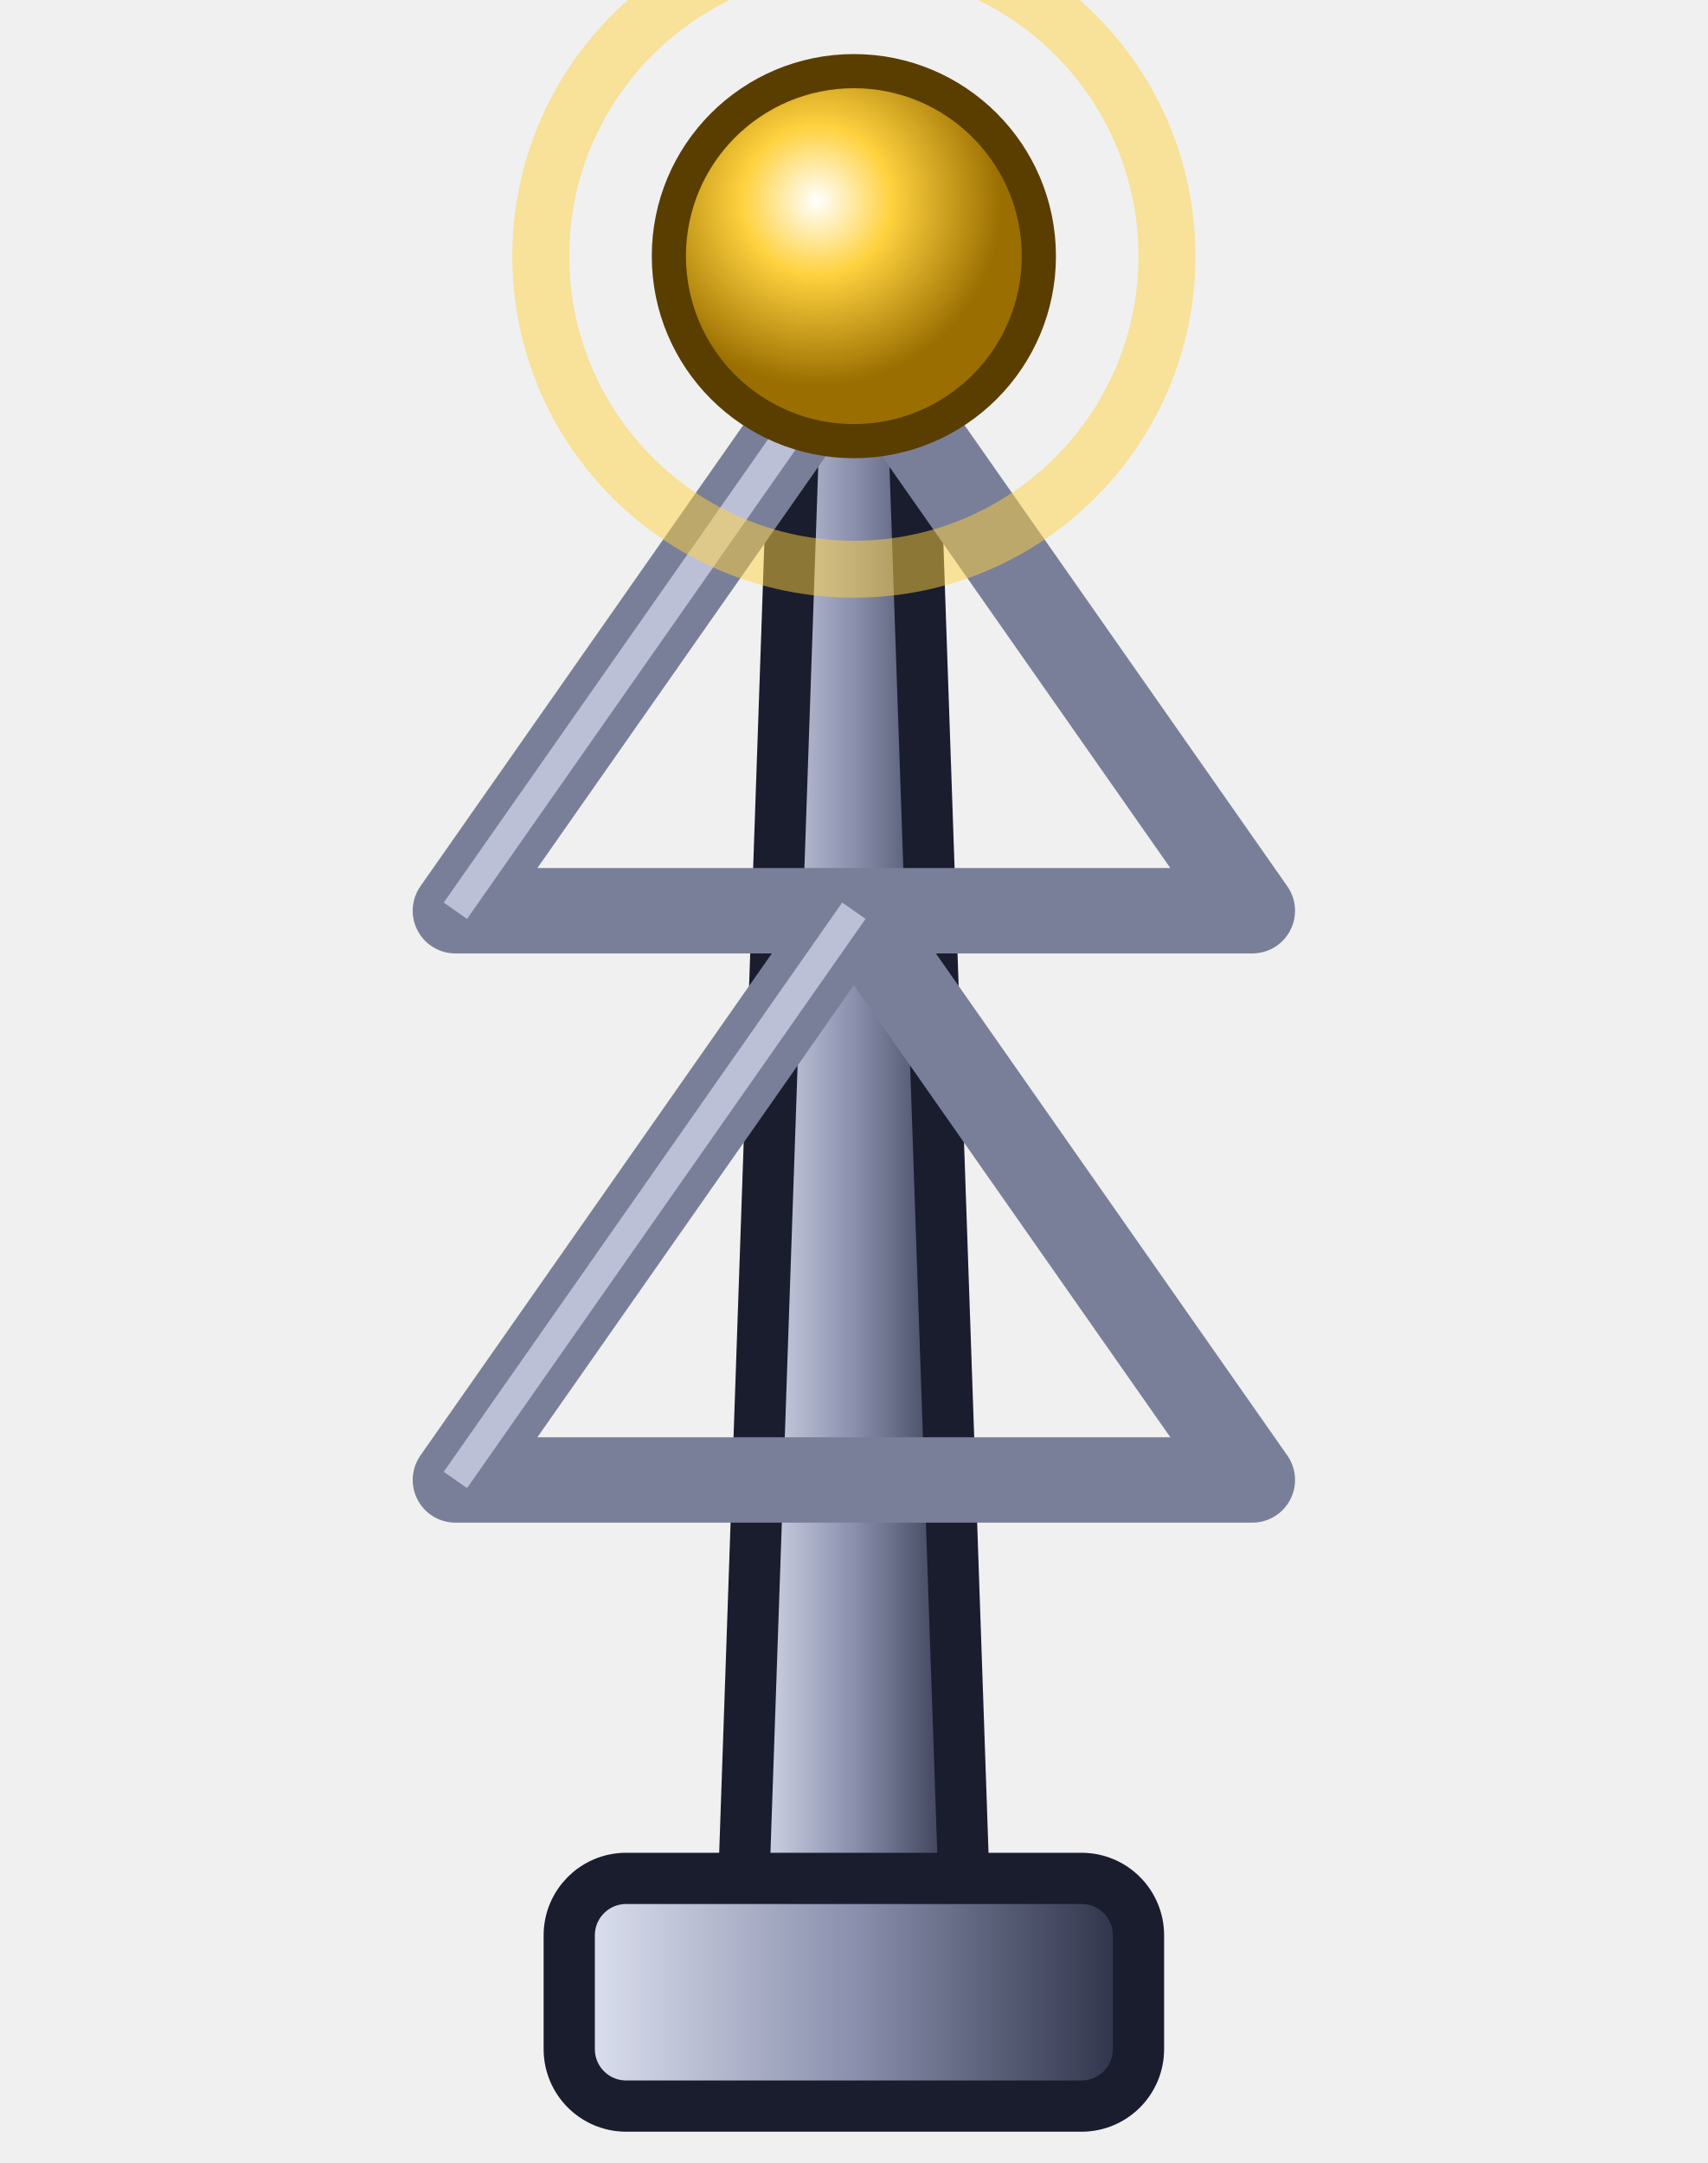
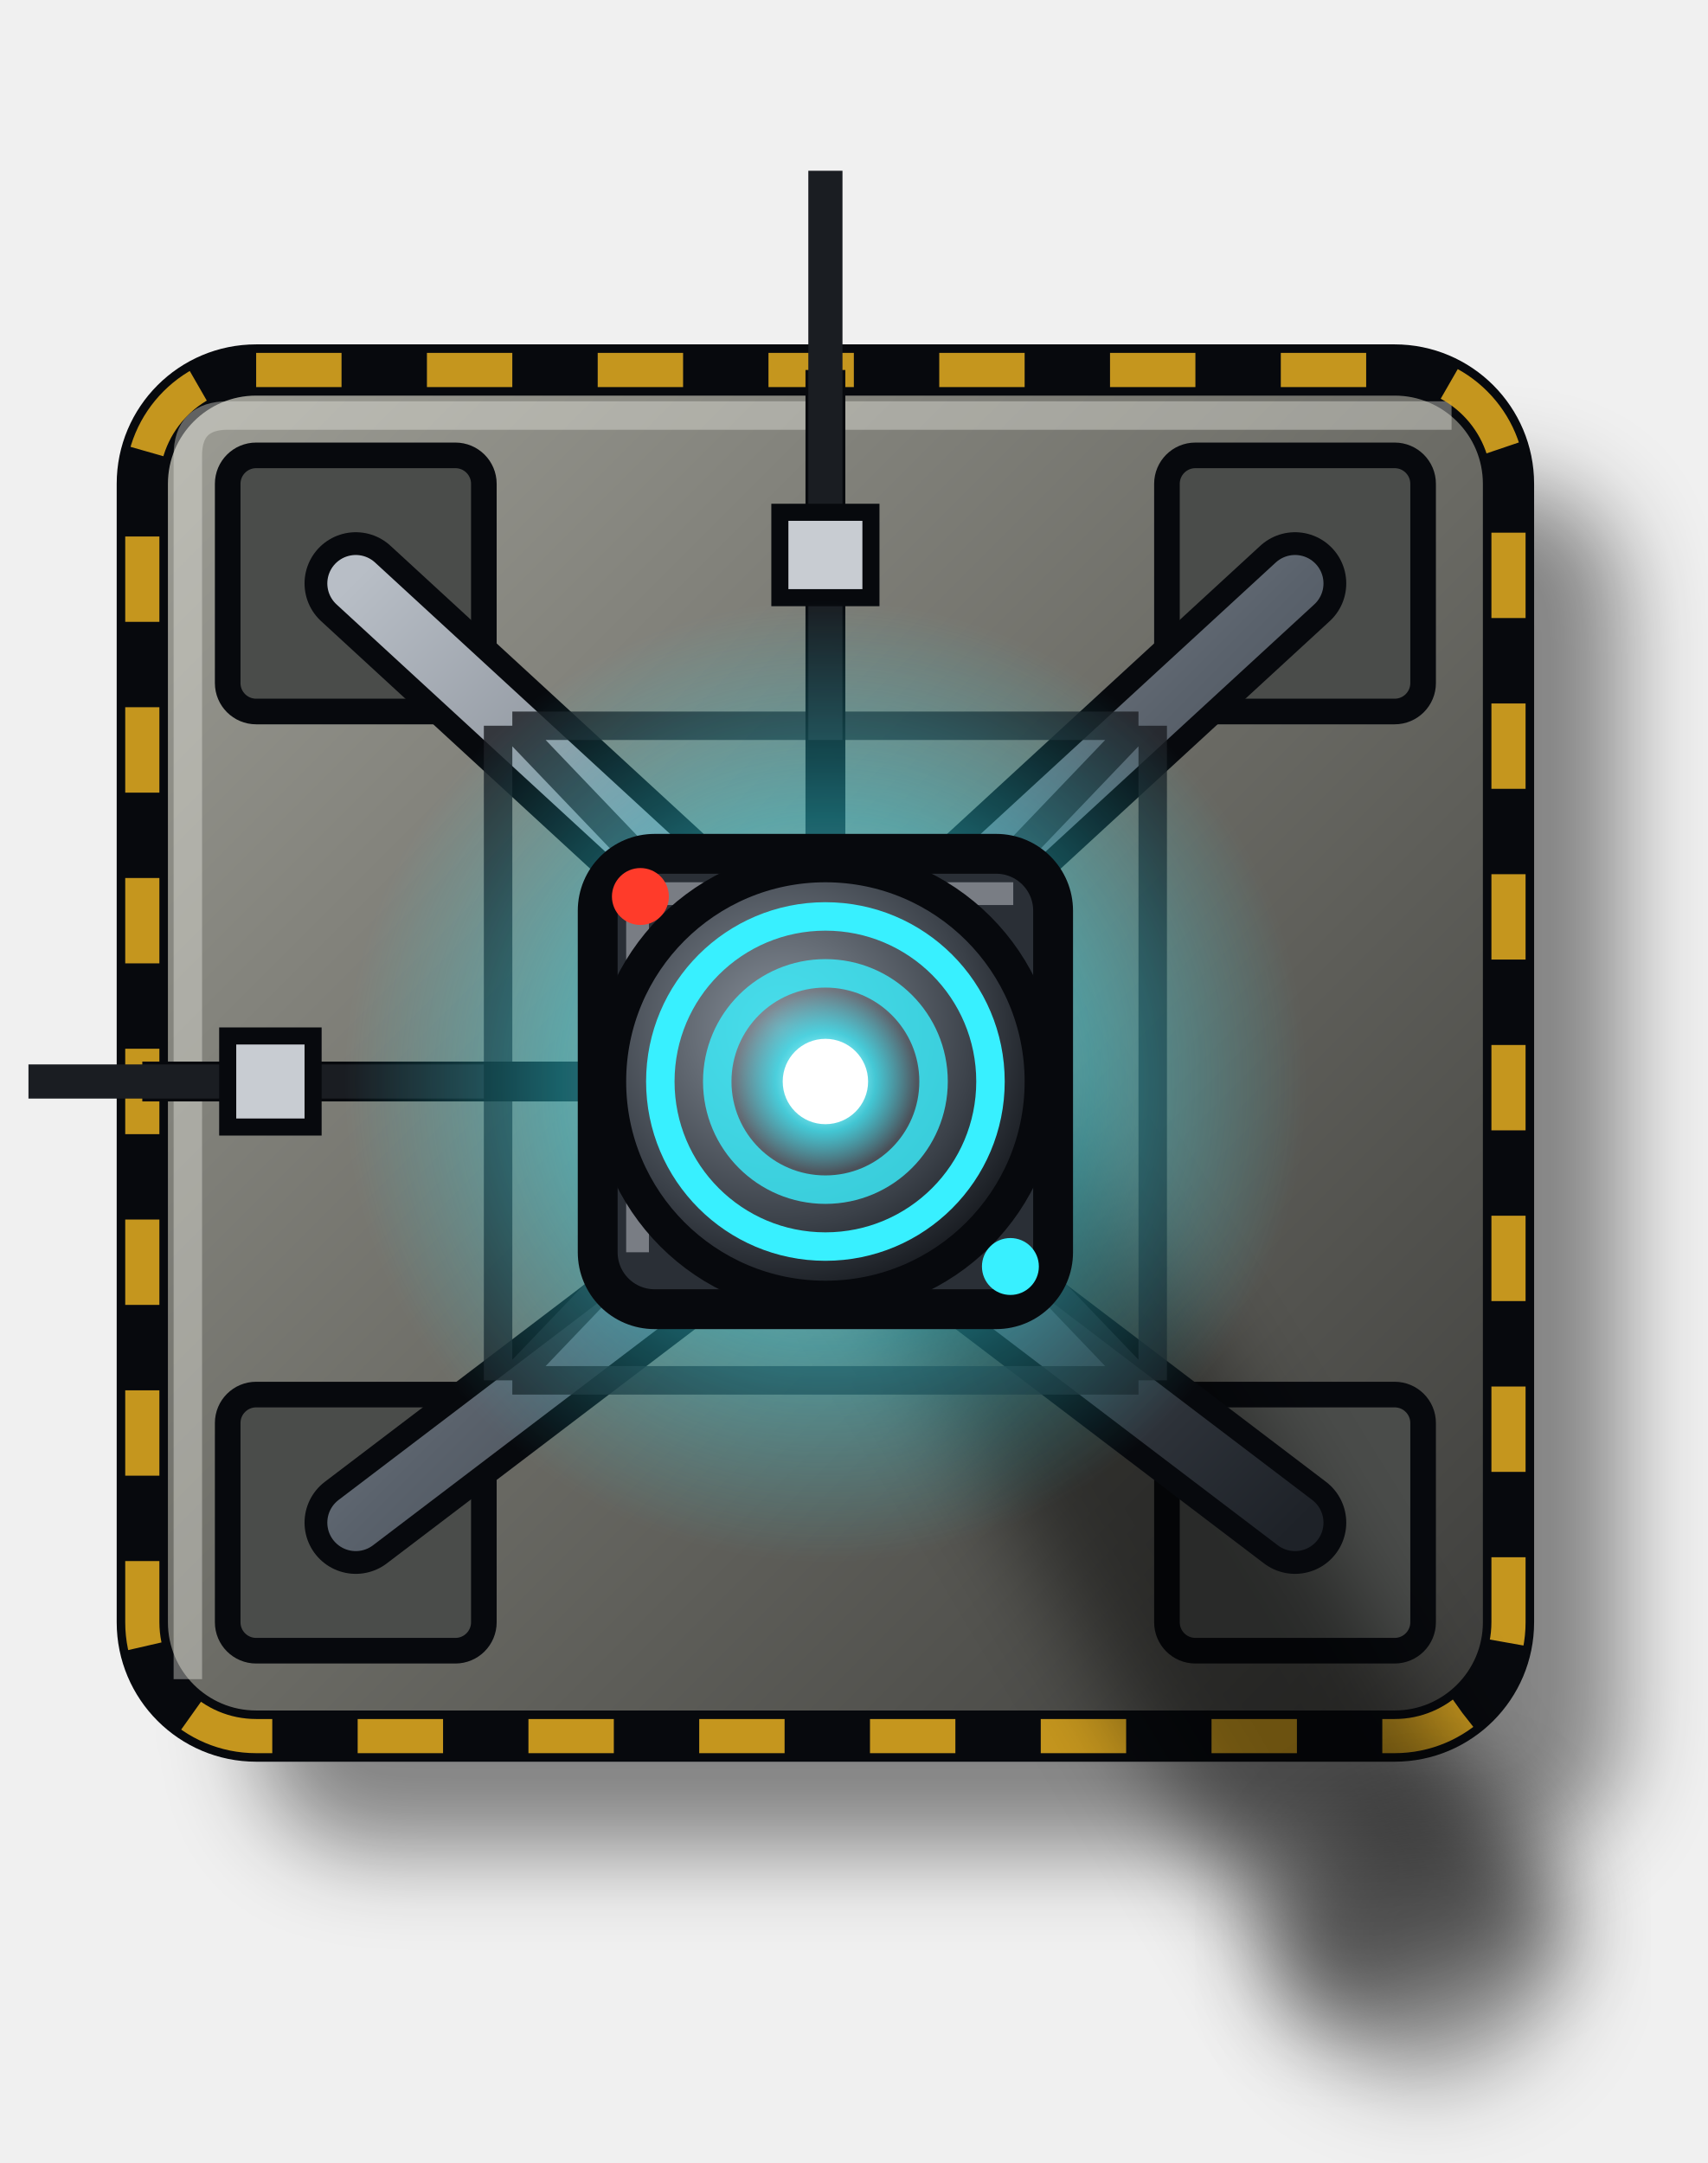
<svg xmlns="http://www.w3.org/2000/svg" viewBox="0 0 60 76">
  <defs>
-     <linearGradient id="py-mast" x1="0" x2="1">
-       <stop offset="0" stop-color="#e0e4f2" />
-       <stop offset="0.5" stop-color="#8a90ad" />
-       <stop offset="1" stop-color="#2a2e44" />
+     <filter id="py-blur" x="-30%" y="-30%" width="160%" height="160%">
+       <feGaussianBlur stdDeviation="1.6" />
+     </filter>
+     <linearGradient id="py-base" gradientUnits="userSpaceOnUse" x1="6" y1="14" x2="54" y2="62">
+       <stop offset="0" stop-color="#9c9c94" />
+       <stop offset="0.5" stop-color="#6a6a64" />
+       <stop offset="1" stop-color="#3a3a38" />
    </linearGradient>
-     <radialGradient id="py-orb" cx="0.4" cy="0.35">
+     <linearGradient id="py-leg" x1="0" y1="0" x2="1" y2="1">
+       <stop offset="0" stop-color="#b8bec6" />
+       <stop offset="0.5" stop-color="#5a626c" />
+       <stop offset="1" stop-color="#1e2228" />
+     </linearGradient>
+     <radialGradient id="py-coil" cx="0.4" cy="0.38" r="0.65">
+       <stop offset="0" stop-color="#8a929c" />
+       <stop offset="0.7" stop-color="#3a4048" />
+       <stop offset="1" stop-color="#14171c" />
+     </radialGradient>
+     <radialGradient id="py-glow">
      <stop offset="0" stop-color="#ffffff" />
-       <stop offset="0.4" stop-color="#ffd23f" />
-       <stop offset="1" stop-color="#9a6e00" />
+       <stop offset="0.25" stop-color="#b8fbff" />
+       <stop offset="0.55" stop-color="#38f0ff" stop-opacity="0.7" />
+       <stop offset="1" stop-color="#38f0ff" stop-opacity="0" />
    </radialGradient>
  </defs>
-   <path d="M26 70 L34 70 L32 12 L28 12 Z" fill="url(#py-mast)" stroke="#1a1d2e" stroke-width="1.8" />
-   <path d="M30 12 L16 32 M30 12 L44 32 M30 32 L16 52 M30 32 L44 52 M16 32 L44 32 M16 52 L44 52" stroke="#7a7f99" stroke-width="3" stroke-linecap="round" />
-   <path d="M30 12 L16 32 M30 32 L16 52" stroke="#d8dcef" stroke-width="1" opacity="0.7" />
-   <rect x="20" y="66" width="20" height="8" rx="2" fill="url(#py-mast)" stroke="#1a1d2e" stroke-width="1.8" />
-   <circle cx="30" cy="9" r="11" fill="none" stroke="#ffd23f" stroke-width="2" opacity="0.5" />
-   <circle cx="30" cy="9" r="6.5" fill="url(#py-orb)" stroke="#5a3e00" stroke-width="1.2" />
+   <rect x="9" y="17" width="48" height="48" rx="4" fill="#000" opacity="0.45" filter="url(#py-blur)" />
+   <rect x="5" y="13" width="48" height="48" rx="4" fill="url(#py-base)" stroke="#07090d" stroke-width="1.8" />
+   <path d="M6.6 59 L6.6 16 Q6.6 14.6 8 14.6 L51 14.6" fill="none" stroke="#e8e8e0" stroke-width="1" opacity="0.4" />
+   <g fill="#4a4c4a" stroke="#07090d" stroke-width="0.9">
+     <rect x="8" y="16" width="9" height="9" rx="1" />
+     <rect x="41" y="16" width="9" height="9" rx="1" />
+     <rect x="8" y="49" width="9" height="9" rx="1" />
+     <rect x="41" y="49" width="9" height="9" rx="1" />
+   </g>
+   <rect x="5" y="13" width="48" height="48" rx="4" fill="none" stroke="#d9a520" stroke-width="1.2" stroke-dasharray="3 3" transform="translate(0 0)" opacity="0.9" />
+   <path d="M24 34 L34 34 L55 68 L46 71 Z" fill="#000" opacity="0.45" filter="url(#py-blur)" />
+   <circle cx="50" cy="68" r="5" fill="#000" opacity="0.4" filter="url(#py-blur)" />
+   <g stroke="#07090d" stroke-width="3.6" stroke-linecap="round">
+     <path d="M12.5 20.5 L25 32 M45.5 20.5 L33 32 M12.5 53.5 L25 44 M45.5 53.5 L33 44" />
+   </g>
+   <g stroke="url(#py-leg)" stroke-width="2" stroke-linecap="round">
+     <path d="M12.5 20.5 L25 32 M45.5 20.5 L33 32 M12.5 53.5 L25 44 M45.5 53.5 L33 44" />
+   </g>
+   <path d="M18 25.5 L40 25.5 M18 48.5 L40 48.5 M17.5 25.5 L17.5 48.5 M40.5 25.5 L40.5 48.5 M18 25.5 L40 48.5 M40 25.5 L18 48.5" stroke="#1a1d22" stroke-width="1" opacity="0.8" />
+   <path d="M29 38 L29 13 M29 38 L5 38" stroke="#07090d" stroke-width="1.4" />
+   <path d="M29 26 L29 6 M17 38 L1 38" stroke="#1a1d22" stroke-width="1.2" />
+   <g fill="#c8ccd2" stroke="#07090d" stroke-width="0.6">
+     <rect x="27.4" y="18" width="3.2" height="3" />
+     <rect x="8" y="36.4" width="3" height="3.2" />
+   </g>
+   <circle cx="29" cy="38" r="17" fill="url(#py-glow)" opacity="0.55" />
+   <rect x="21" y="30" width="16" height="16" rx="2" fill="#2a2f36" stroke="#07090d" stroke-width="1.4" />
+   <path d="M22.4 44 L22.4 31.4 L35.6 31.4" fill="none" stroke="#c8ccd2" stroke-width="0.8" opacity="0.5" />
+   <circle cx="29" cy="38" r="7.6" fill="url(#py-coil)" stroke="#07090d" stroke-width="1.2" />
+   <g fill="none" stroke="#38f0ff" stroke-width="1">
+     <circle cx="29" cy="38" r="5.8" />
+     <circle cx="29" cy="38" r="3.8" opacity="0.8" />
+   </g>
+   <circle cx="29" cy="38" r="3.2" fill="url(#py-glow)" />
+   <circle cx="29" cy="38" r="1.5" fill="#ffffff" />
+   <circle cx="22.5" cy="31.5" r="1" fill="#ff3b2a" />
+   <circle cx="35.5" cy="44.5" r="1" fill="#38f0ff" />
</svg>
